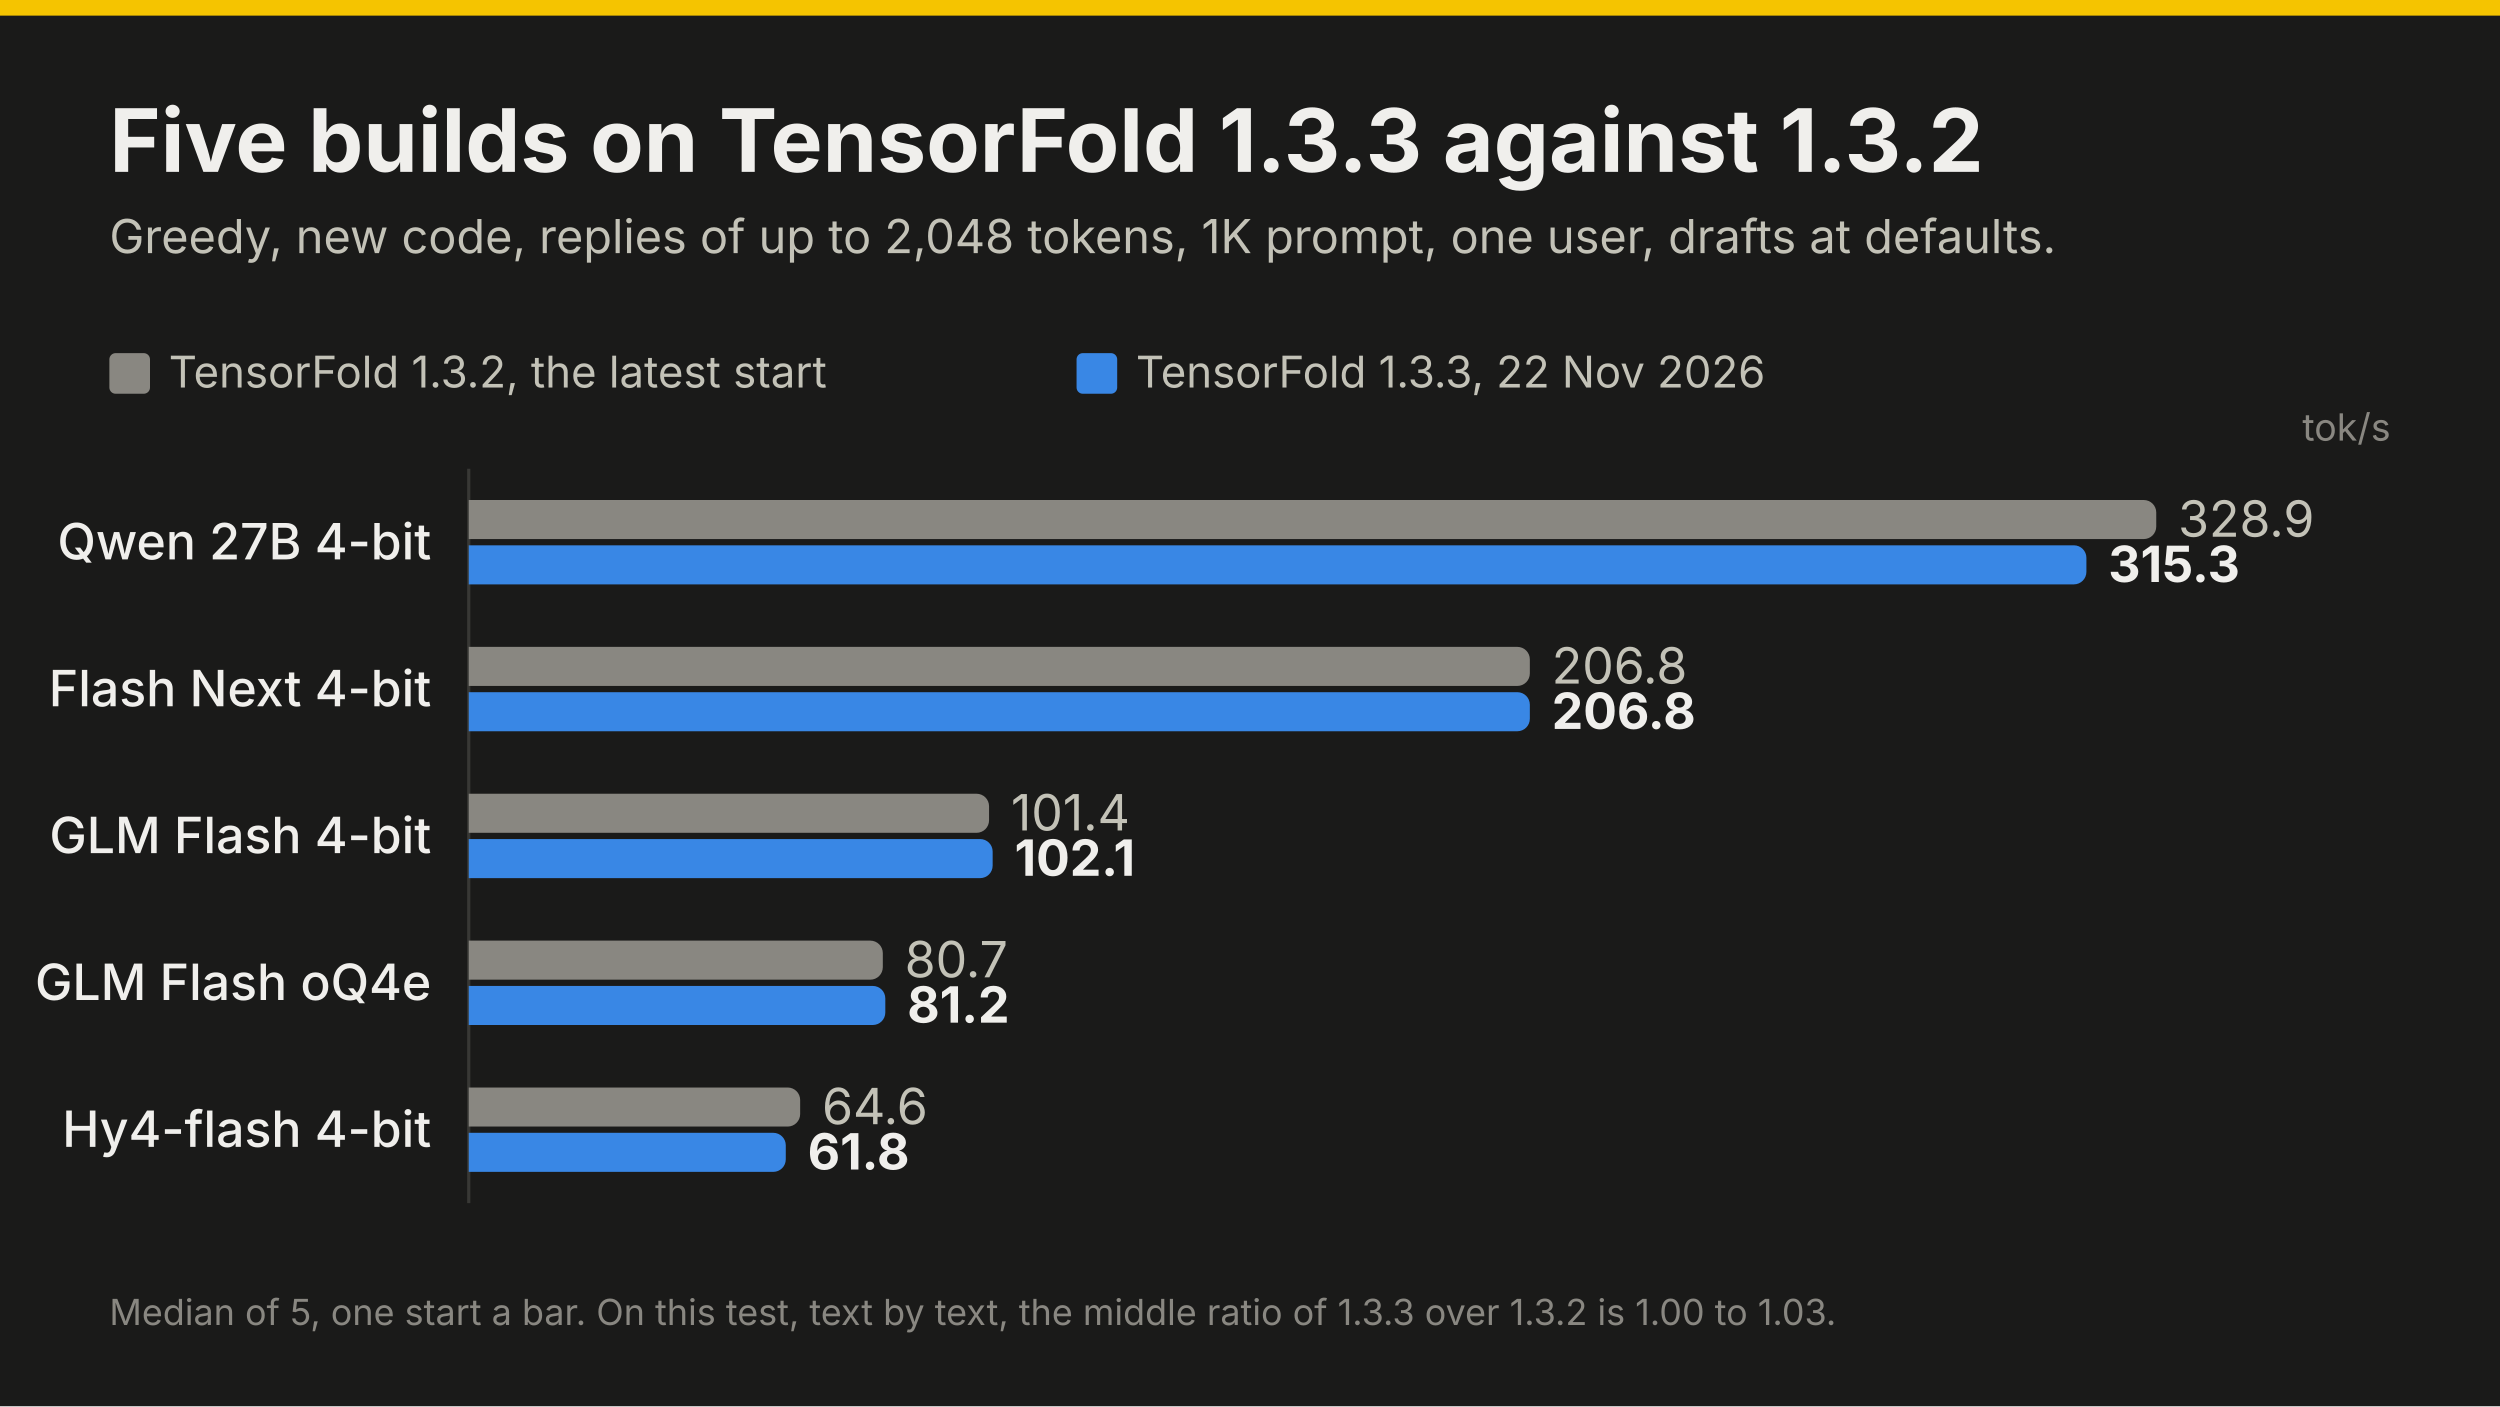
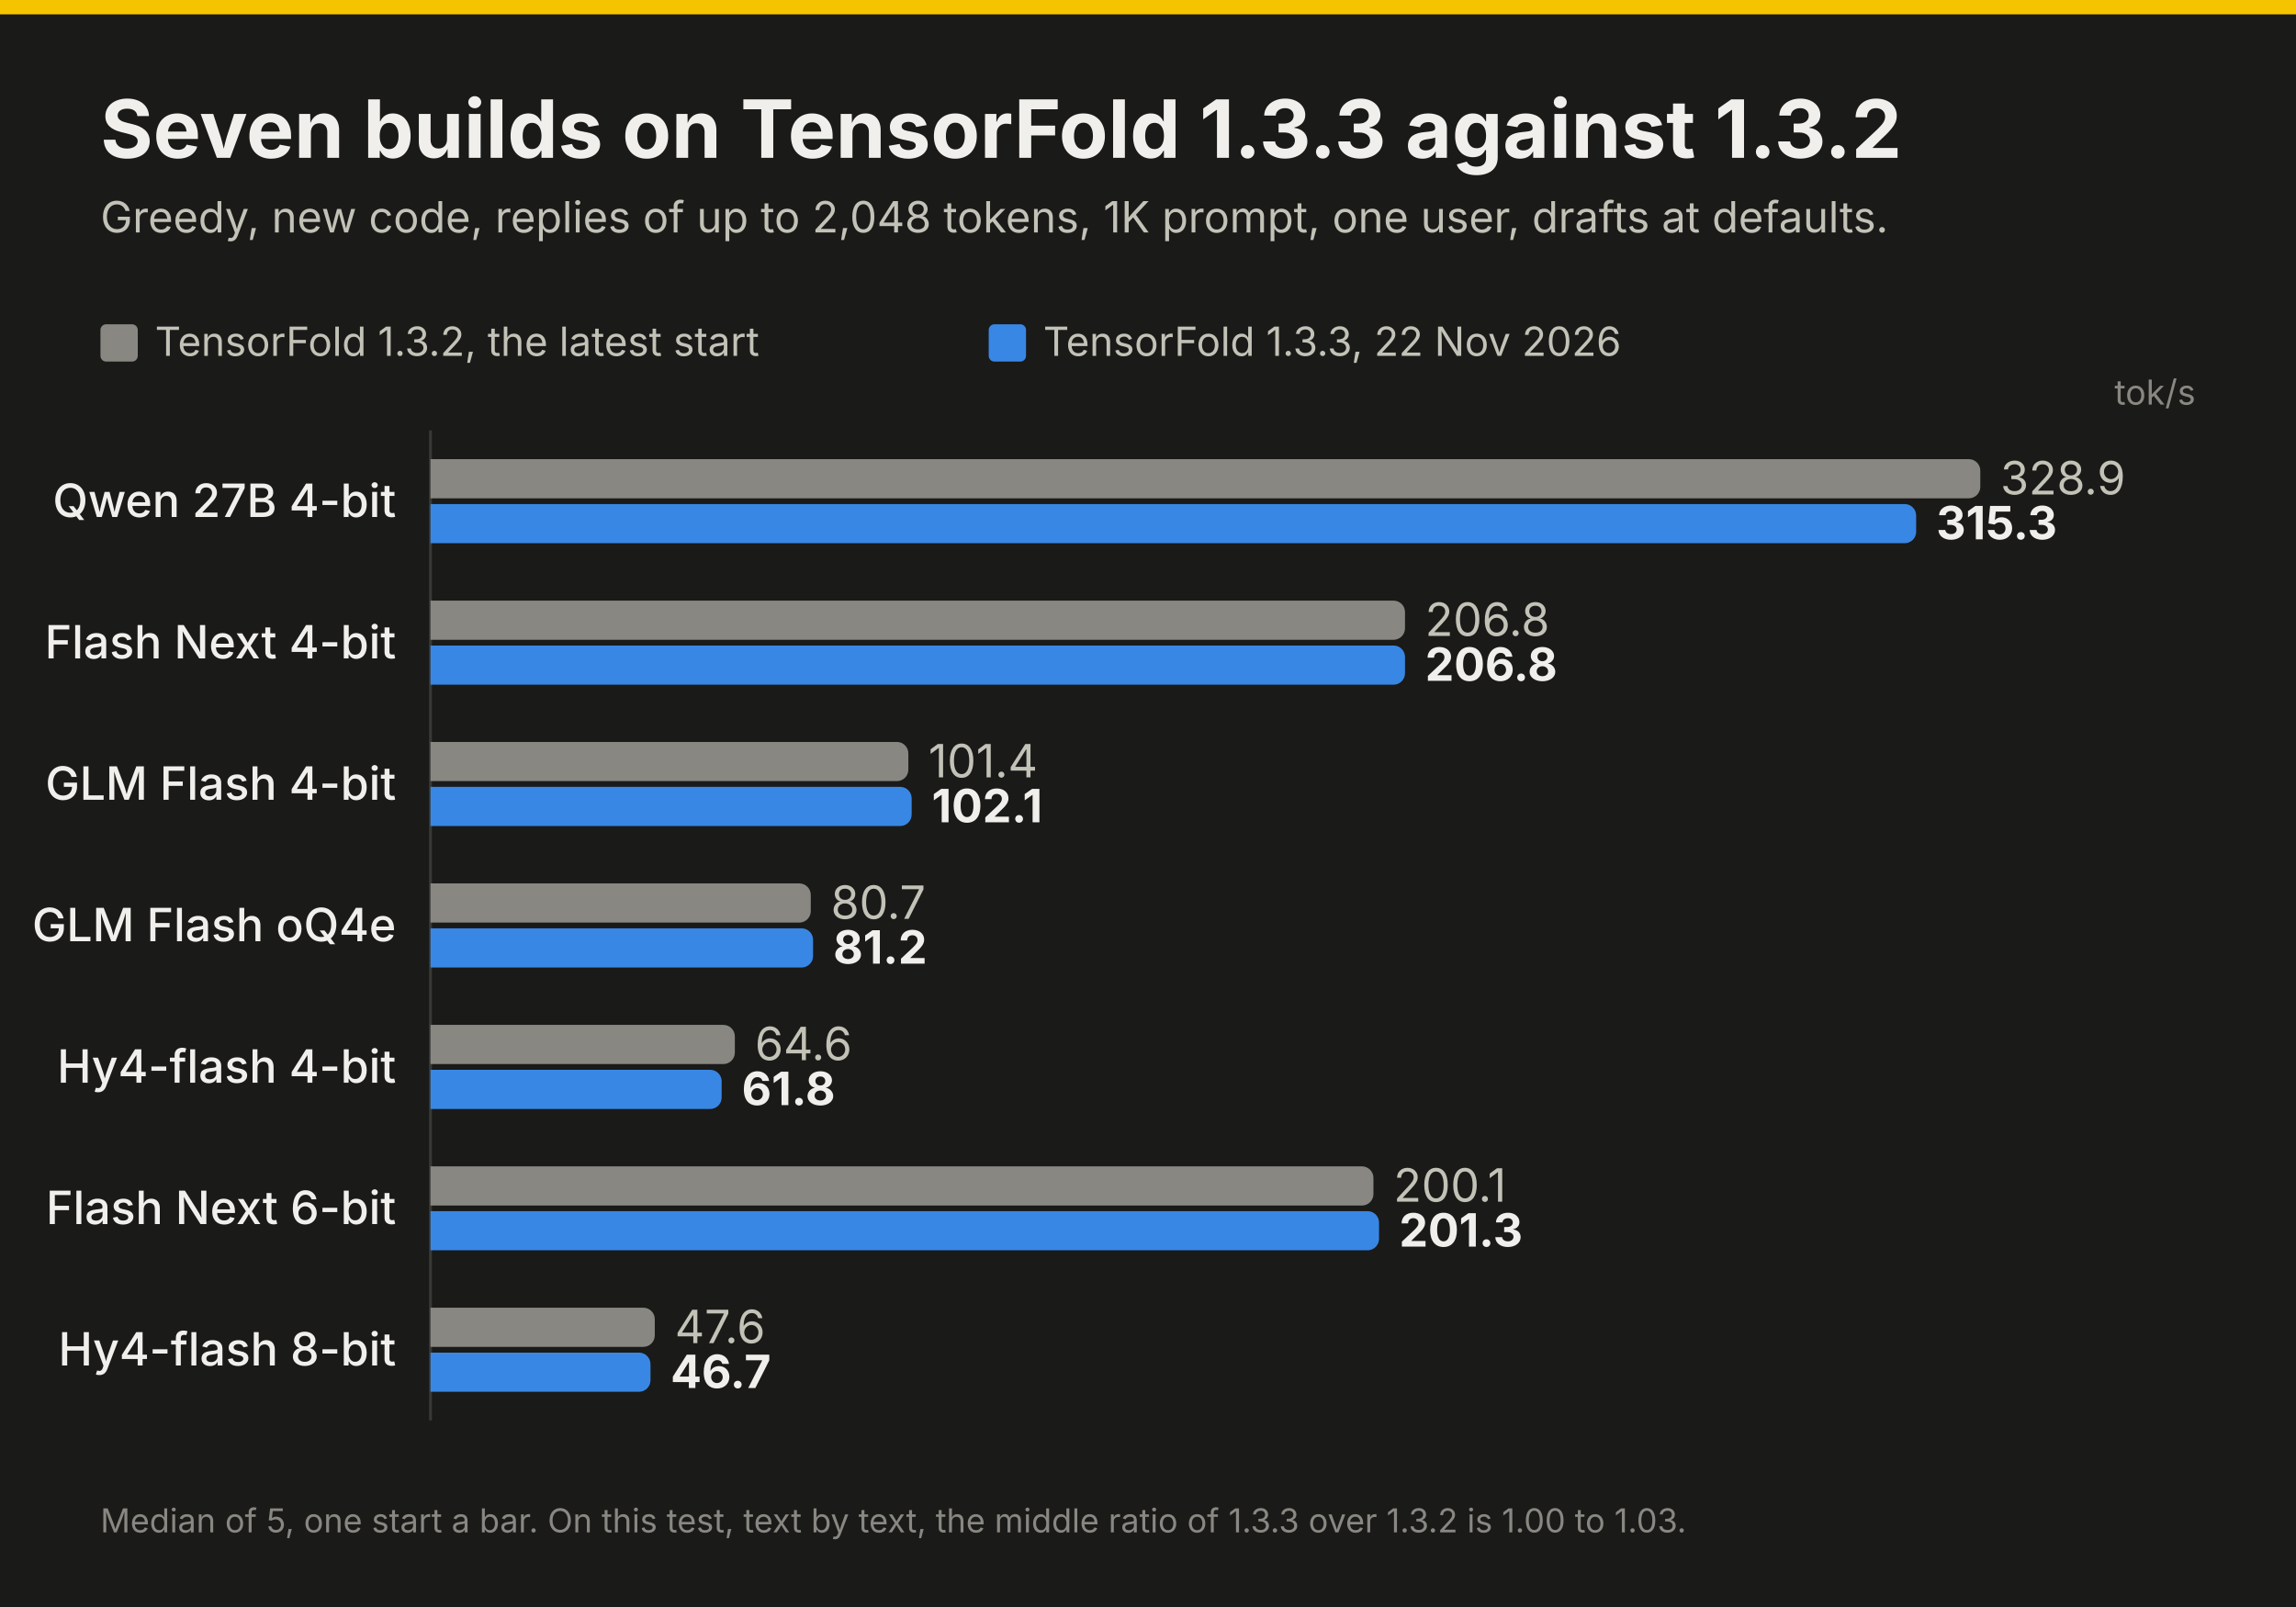
- <svg xmlns="http://www.w3.org/2000/svg" viewBox="0 0 1600 900" width="1600" height="900" font-family="system-ui, -apple-system, &quot;Segoe UI&quot;, sans-serif">
-   <rect width="1600" height="900" fill="#1a1a19" />
+ <svg xmlns="http://www.w3.org/2000/svg" viewBox="0 0 1600 1120" width="1600" height="1120" font-family="system-ui, -apple-system, &quot;Segoe UI&quot;, sans-serif">
+   <rect width="1600" height="1120" fill="#1a1a19" />
  <rect width="1600" height="10" fill="#f5c400" />
-   <text x="70.0" y="110.0" font-size="56" font-weight="650" fill="#f0efec" text-anchor="start">Five builds on TensorFold 1.3.3 against 1.3.2</text>
+   <text x="70.0" y="110.0" font-size="56" font-weight="650" fill="#f0efec" text-anchor="start">Seven builds on TensorFold 1.3.3 against 1.3.2</text>
  <text x="70.0" y="162.0" font-size="30" font-weight="400" fill="#c3c2b7" text-anchor="start">Greedy, new code, replies of up to 2,048 tokens, 1K prompt, one user, drafts at defaults.</text>
  <rect x="70.0" y="226" width="26" height="26" rx="4" fill="#898781" />
  <text x="108.0" y="248.0" font-size="28" font-weight="400" fill="#c3c2b7" text-anchor="start">TensorFold 1.3.2, the latest start</text>
  <rect x="689.0" y="226" width="26" height="26" rx="4" fill="#3987e5" />
  <text x="727.0" y="248.0" font-size="28" font-weight="400" fill="#c3c2b7" text-anchor="start">TensorFold 1.3.3, 22 Nov 2026</text>
-   <line x1="300" y1="300" x2="300" y2="770" stroke="#383835" stroke-width="2" />
-   <text x="276.0" y="358.0" font-size="32" font-weight="500" fill="#f0efec" text-anchor="end">Qwen 27B 4-bit</text>
-   <path d="M300.0,320.0 h1072.0 a8.0,8.0 0 0 1 8.0,8.0 v9.0 a8.0,8.0 0 0 1 -8.0,8.0 h-1072.0 z" fill="#898781" />
-   <text x="1394.0" y="343.5" font-size="32" font-weight="400" fill="#c3c2b7" text-anchor="start">328.9</text>
-   <path d="M300.0,349.0 h1027.3 a8.0,8.0 0 0 1 8.0,8.0 v9.0 a8.0,8.0 0 0 1 -8.0,8.0 h-1027.3 z" fill="#3987e5" />
-   <text x="1349.3" y="372.5" font-size="32" font-weight="650" fill="#f0efec" text-anchor="start">315.3</text>
-   <text x="276.0" y="452.0" font-size="32" font-weight="500" fill="#f0efec" text-anchor="end">Flash Next 4-bit</text>
-   <path d="M300.0,414.0 h671.1 a8.0,8.0 0 0 1 8.0,8.0 v9.0 a8.0,8.0 0 0 1 -8.0,8.0 h-671.1 z" fill="#898781" />
-   <text x="993.1" y="437.5" font-size="32" font-weight="400" fill="#c3c2b7" text-anchor="start">206.8</text>
-   <path d="M300.0,443.0 h671.1 a8.0,8.0 0 0 1 8.0,8.0 v9.0 a8.0,8.0 0 0 1 -8.0,8.0 h-671.1 z" fill="#3987e5" />
-   <text x="993.1" y="466.5" font-size="32" font-weight="650" fill="#f0efec" text-anchor="start">206.8</text>
-   <text x="276.0" y="546.0" font-size="32" font-weight="500" fill="#f0efec" text-anchor="end">GLM Flash 4-bit</text>
-   <path d="M300.0,508.0 h325.0 a8.0,8.0 0 0 1 8.0,8.0 v9.0 a8.0,8.0 0 0 1 -8.0,8.0 h-325.0 z" fill="#898781" />
-   <text x="647.0" y="531.5" font-size="32" font-weight="400" fill="#c3c2b7" text-anchor="start">101.4</text>
-   <path d="M300.0,537.0 h327.3 a8.0,8.0 0 0 1 8.0,8.0 v9.0 a8.0,8.0 0 0 1 -8.0,8.0 h-327.3 z" fill="#3987e5" />
-   <text x="649.3" y="560.5" font-size="32" font-weight="650" fill="#f0efec" text-anchor="start">102.1</text>
-   <text x="276.0" y="640.0" font-size="32" font-weight="500" fill="#f0efec" text-anchor="end">GLM Flash oQ4e</text>
-   <path d="M300.0,602.0 h257.0 a8.0,8.0 0 0 1 8.0,8.0 v9.0 a8.0,8.0 0 0 1 -8.0,8.0 h-257.0 z" fill="#898781" />
-   <text x="579.0" y="625.5" font-size="32" font-weight="400" fill="#c3c2b7" text-anchor="start">80.7</text>
-   <path d="M300.0,631.0 h258.6 a8.0,8.0 0 0 1 8.0,8.0 v9.0 a8.0,8.0 0 0 1 -8.0,8.0 h-258.6 z" fill="#3987e5" />
-   <text x="580.6" y="654.5" font-size="32" font-weight="650" fill="#f0efec" text-anchor="start">81.2</text>
-   <text x="276.0" y="734.0" font-size="32" font-weight="500" fill="#f0efec" text-anchor="end">Hy4-flash 4-bit</text>
-   <path d="M300.0,696.0 h204.1 a8.0,8.0 0 0 1 8.0,8.0 v9.0 a8.0,8.0 0 0 1 -8.0,8.0 h-204.1 z" fill="#898781" />
-   <text x="526.1" y="719.5" font-size="32" font-weight="400" fill="#c3c2b7" text-anchor="start">64.6</text>
-   <path d="M300.0,725.0 h194.9 a8.0,8.0 0 0 1 8.0,8.0 v9.0 a8.0,8.0 0 0 1 -8.0,8.0 h-194.9 z" fill="#3987e5" />
-   <text x="516.9" y="748.5" font-size="32" font-weight="650" fill="#f0efec" text-anchor="start">61.8</text>
+   <line x1="300" y1="300" x2="300" y2="990" stroke="#383835" stroke-width="2" />
+   <text x="276.0" y="360.3" font-size="32" font-weight="500" fill="#f0efec" text-anchor="end">Qwen 27B 4-bit</text>
+   <path d="M300.0,320.0 h1072.0 a8.0,8.0 0 0 1 8.0,8.0 v11.3 a8.0,8.0 0 0 1 -8.0,8.0 h-1072.0 z" fill="#898781" />
+   <text x="1394.0" y="344.6" font-size="32" font-weight="400" fill="#c3c2b7" text-anchor="start">328.9</text>
+   <path d="M300.0,351.3 h1027.3 a8.0,8.0 0 0 1 8.0,8.0 v11.3 a8.0,8.0 0 0 1 -8.0,8.0 h-1027.3 z" fill="#3987e5" />
+   <text x="1349.3" y="375.9" font-size="32" font-weight="650" fill="#f0efec" text-anchor="start">315.3</text>
+   <text x="276.0" y="458.9" font-size="32" font-weight="500" fill="#f0efec" text-anchor="end">Flash Next 4-bit</text>
+   <path d="M300.0,418.6 h671.1 a8.0,8.0 0 0 1 8.0,8.0 v11.3 a8.0,8.0 0 0 1 -8.0,8.0 h-671.1 z" fill="#898781" />
+   <text x="993.1" y="443.2" font-size="32" font-weight="400" fill="#c3c2b7" text-anchor="start">206.8</text>
+   <path d="M300.0,449.9 h671.1 a8.0,8.0 0 0 1 8.0,8.0 v11.3 a8.0,8.0 0 0 1 -8.0,8.0 h-671.1 z" fill="#3987e5" />
+   <text x="993.1" y="474.5" font-size="32" font-weight="650" fill="#f0efec" text-anchor="start">206.8</text>
+   <text x="276.0" y="557.4" font-size="32" font-weight="500" fill="#f0efec" text-anchor="end">GLM Flash 4-bit</text>
+   <path d="M300.0,517.1 h325.0 a8.0,8.0 0 0 1 8.0,8.0 v11.3 a8.0,8.0 0 0 1 -8.0,8.0 h-325.0 z" fill="#898781" />
+   <text x="647.0" y="541.8" font-size="32" font-weight="400" fill="#c3c2b7" text-anchor="start">101.4</text>
+   <path d="M300.0,548.4 h327.3 a8.0,8.0 0 0 1 8.0,8.0 v11.3 a8.0,8.0 0 0 1 -8.0,8.0 h-327.3 z" fill="#3987e5" />
+   <text x="649.3" y="573.1" font-size="32" font-weight="650" fill="#f0efec" text-anchor="start">102.1</text>
+   <text x="276.0" y="656.0" font-size="32" font-weight="500" fill="#f0efec" text-anchor="end">GLM Flash oQ4e</text>
+   <path d="M300.0,615.7 h257.0 a8.0,8.0 0 0 1 8.0,8.0 v11.3 a8.0,8.0 0 0 1 -8.0,8.0 h-257.0 z" fill="#898781" />
+   <text x="579.0" y="640.4" font-size="32" font-weight="400" fill="#c3c2b7" text-anchor="start">80.7</text>
+   <path d="M300.0,647.0 h258.6 a8.0,8.0 0 0 1 8.0,8.0 v11.3 a8.0,8.0 0 0 1 -8.0,8.0 h-258.6 z" fill="#3987e5" />
+   <text x="580.6" y="671.6" font-size="32" font-weight="650" fill="#f0efec" text-anchor="start">81.2</text>
+   <text x="276.0" y="754.6" font-size="32" font-weight="500" fill="#f0efec" text-anchor="end">Hy4-flash 4-bit</text>
+   <path d="M300.0,714.3 h204.1 a8.0,8.0 0 0 1 8.0,8.0 v11.3 a8.0,8.0 0 0 1 -8.0,8.0 h-204.1 z" fill="#898781" />
+   <text x="526.1" y="738.9" font-size="32" font-weight="400" fill="#c3c2b7" text-anchor="start">64.6</text>
+   <path d="M300.0,745.6 h194.9 a8.0,8.0 0 0 1 8.0,8.0 v11.3 a8.0,8.0 0 0 1 -8.0,8.0 h-194.9 z" fill="#3987e5" />
+   <text x="516.9" y="770.2" font-size="32" font-weight="650" fill="#f0efec" text-anchor="start">61.8</text>
+   <text x="276.0" y="853.1" font-size="32" font-weight="500" fill="#f0efec" text-anchor="end">Flash Next 6-bit</text>
+   <path d="M300.0,812.9 h649.1 a8.0,8.0 0 0 1 8.0,8.0 v11.3 a8.0,8.0 0 0 1 -8.0,8.0 h-649.1 z" fill="#898781" />
+   <text x="971.1" y="837.5" font-size="32" font-weight="400" fill="#c3c2b7" text-anchor="start">200.1</text>
+   <path d="M300.0,844.1 h653.0 a8.0,8.0 0 0 1 8.0,8.0 v11.3 a8.0,8.0 0 0 1 -8.0,8.0 h-653.0 z" fill="#3987e5" />
+   <text x="975.0" y="868.8" font-size="32" font-weight="650" fill="#f0efec" text-anchor="start">201.3</text>
+   <text x="276.0" y="951.7" font-size="32" font-weight="500" fill="#f0efec" text-anchor="end">Hy4-flash 8-bit</text>
+   <path d="M300.0,911.4 h148.3 a8.0,8.0 0 0 1 8.0,8.0 v11.3 a8.0,8.0 0 0 1 -8.0,8.0 h-148.3 z" fill="#898781" />
+   <text x="470.3" y="936.1" font-size="32" font-weight="400" fill="#c3c2b7" text-anchor="start">47.6</text>
+   <path d="M300.0,942.7 h145.3 a8.0,8.0 0 0 1 8.0,8.0 v11.3 a8.0,8.0 0 0 1 -8.0,8.0 h-145.3 z" fill="#3987e5" />
+   <text x="467.3" y="967.4" font-size="32" font-weight="650" fill="#f0efec" text-anchor="start">46.7</text>
  <text x="1530.0" y="282.0" font-size="24" font-weight="400" fill="#898781" text-anchor="end">tok/s</text>
-   <text x="70.0" y="848.0" font-size="23" font-weight="400" fill="#898781" text-anchor="start">Median of 5, one start a bar. On this test, text by text, the middle ratio of 1.3.3 over 1.3.2 is 1.00 to 1.03.</text>
+   <text x="70.0" y="1068.0" font-size="23" font-weight="400" fill="#898781" text-anchor="start">Median of 5, one start a bar. On this test, text by text, the middle ratio of 1.3.3 over 1.3.2 is 1.00 to 1.03.</text>
</svg>
